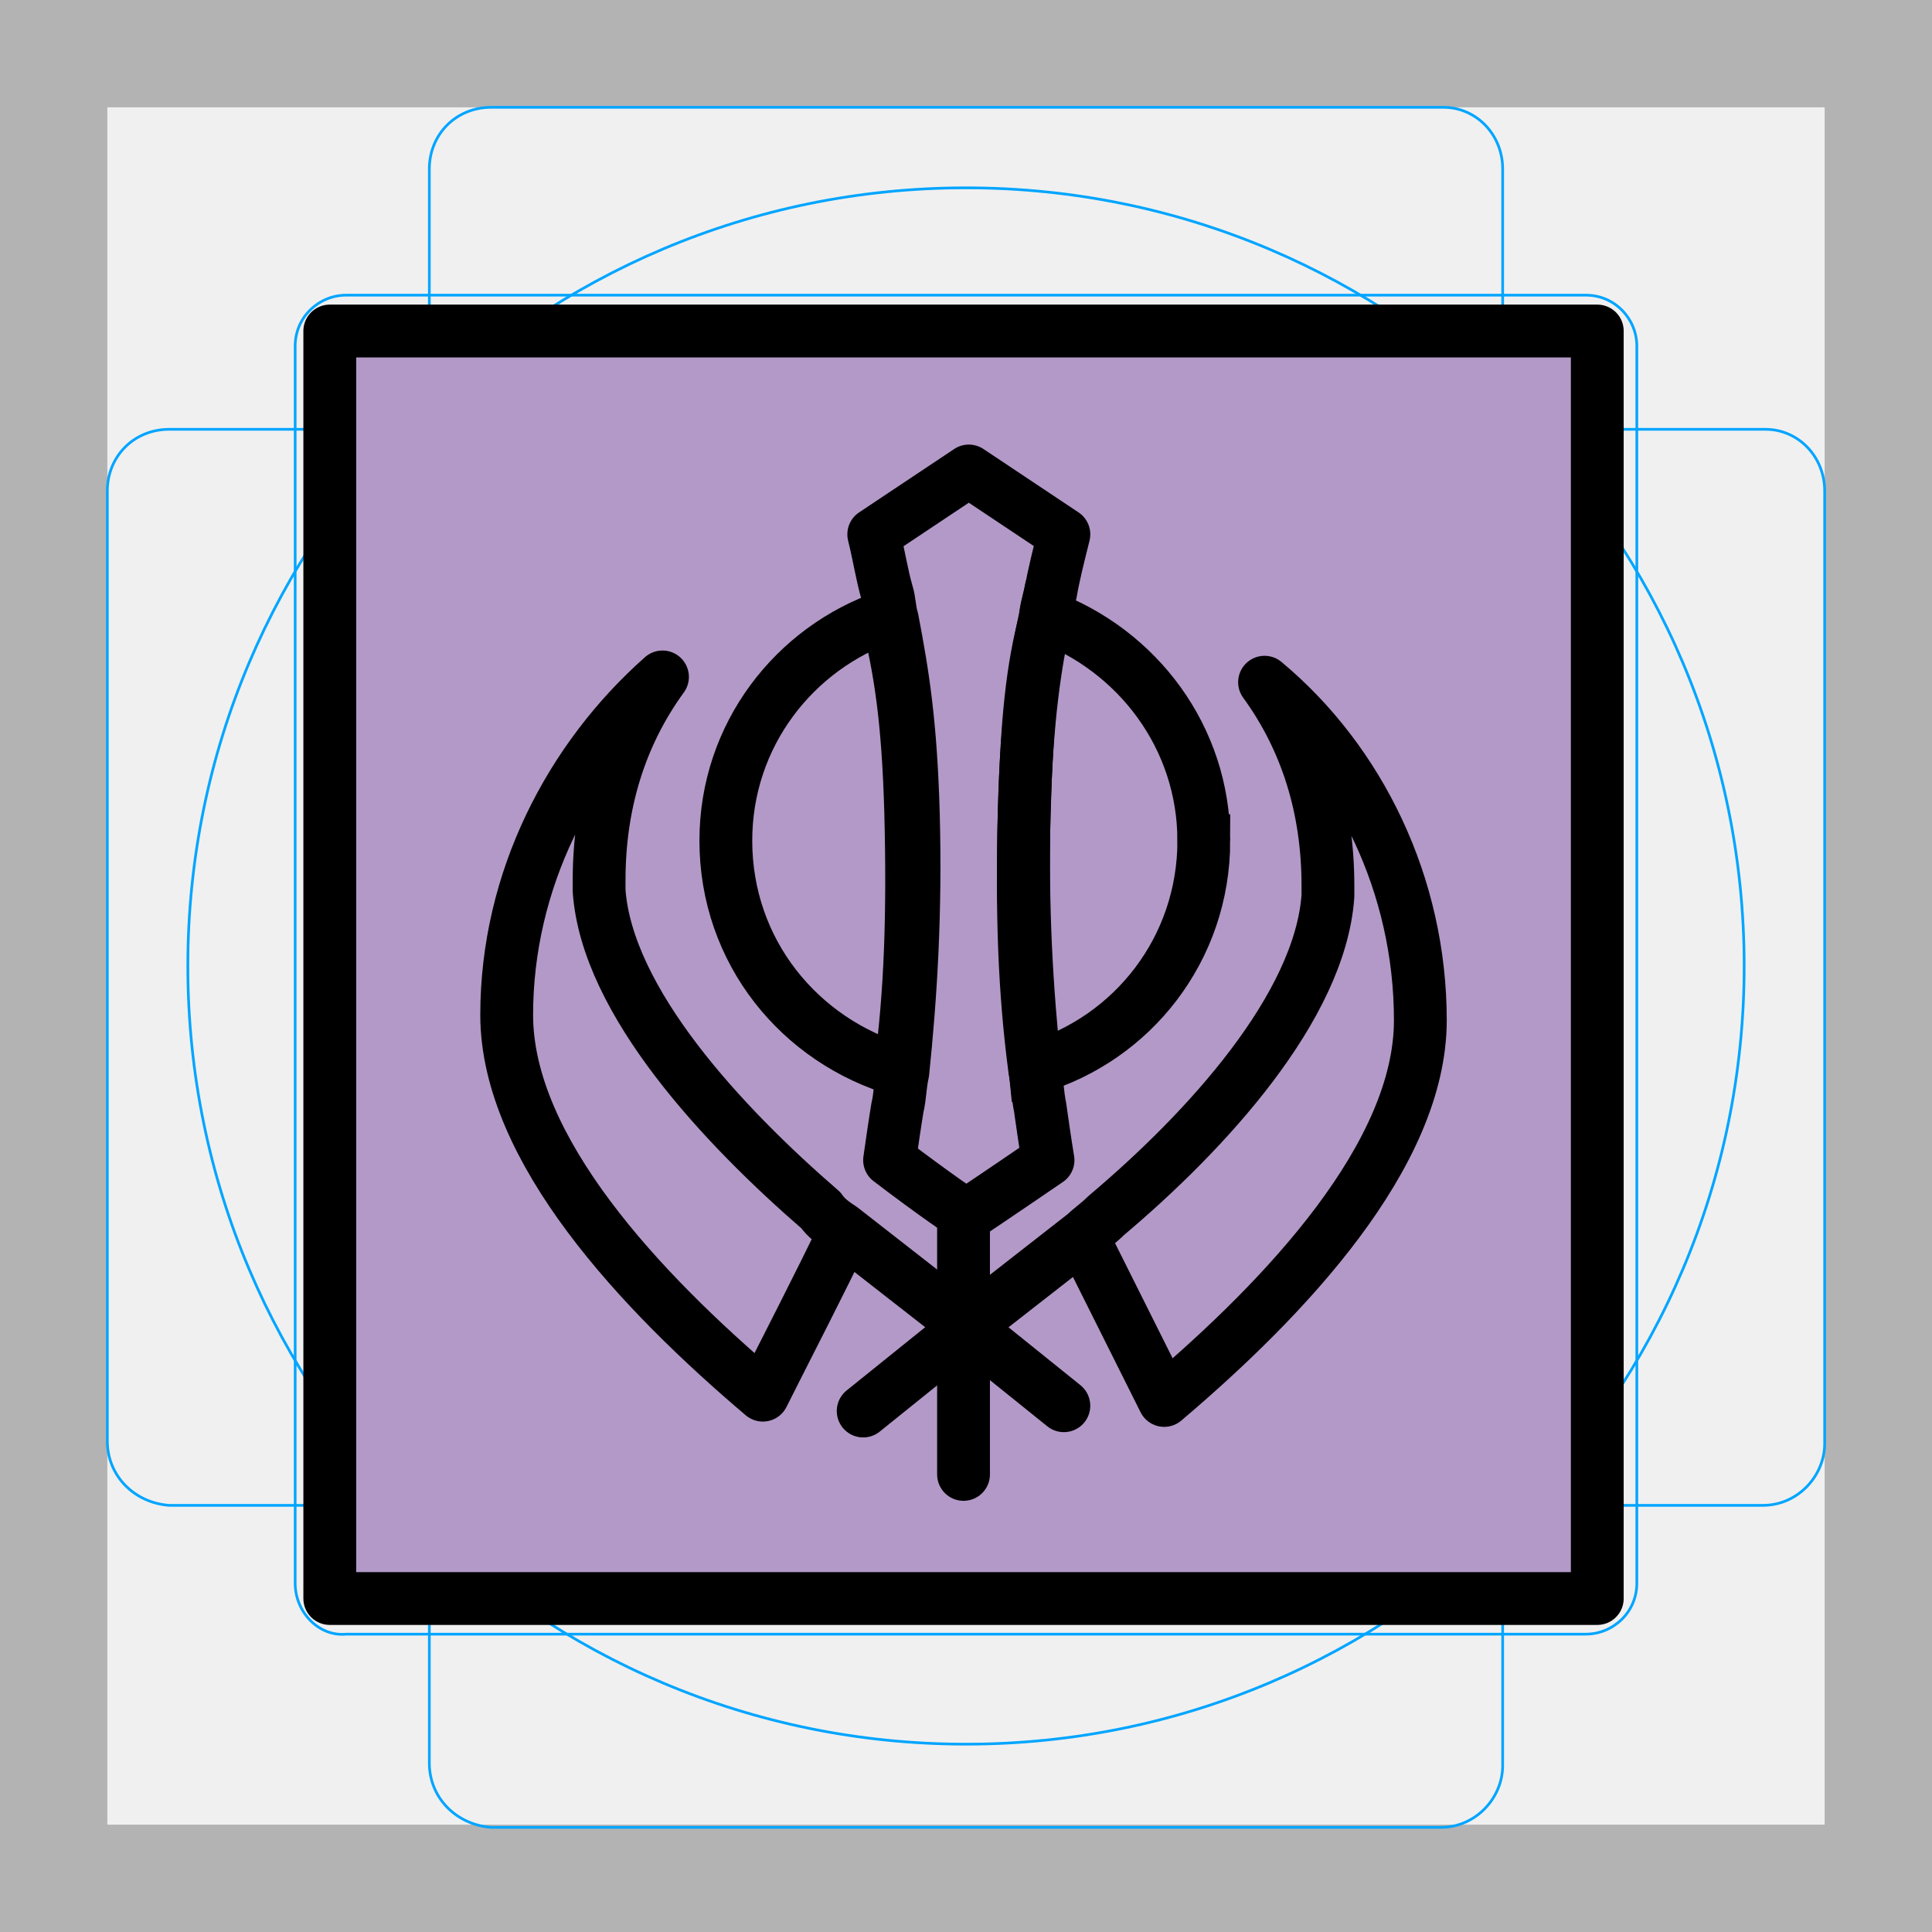
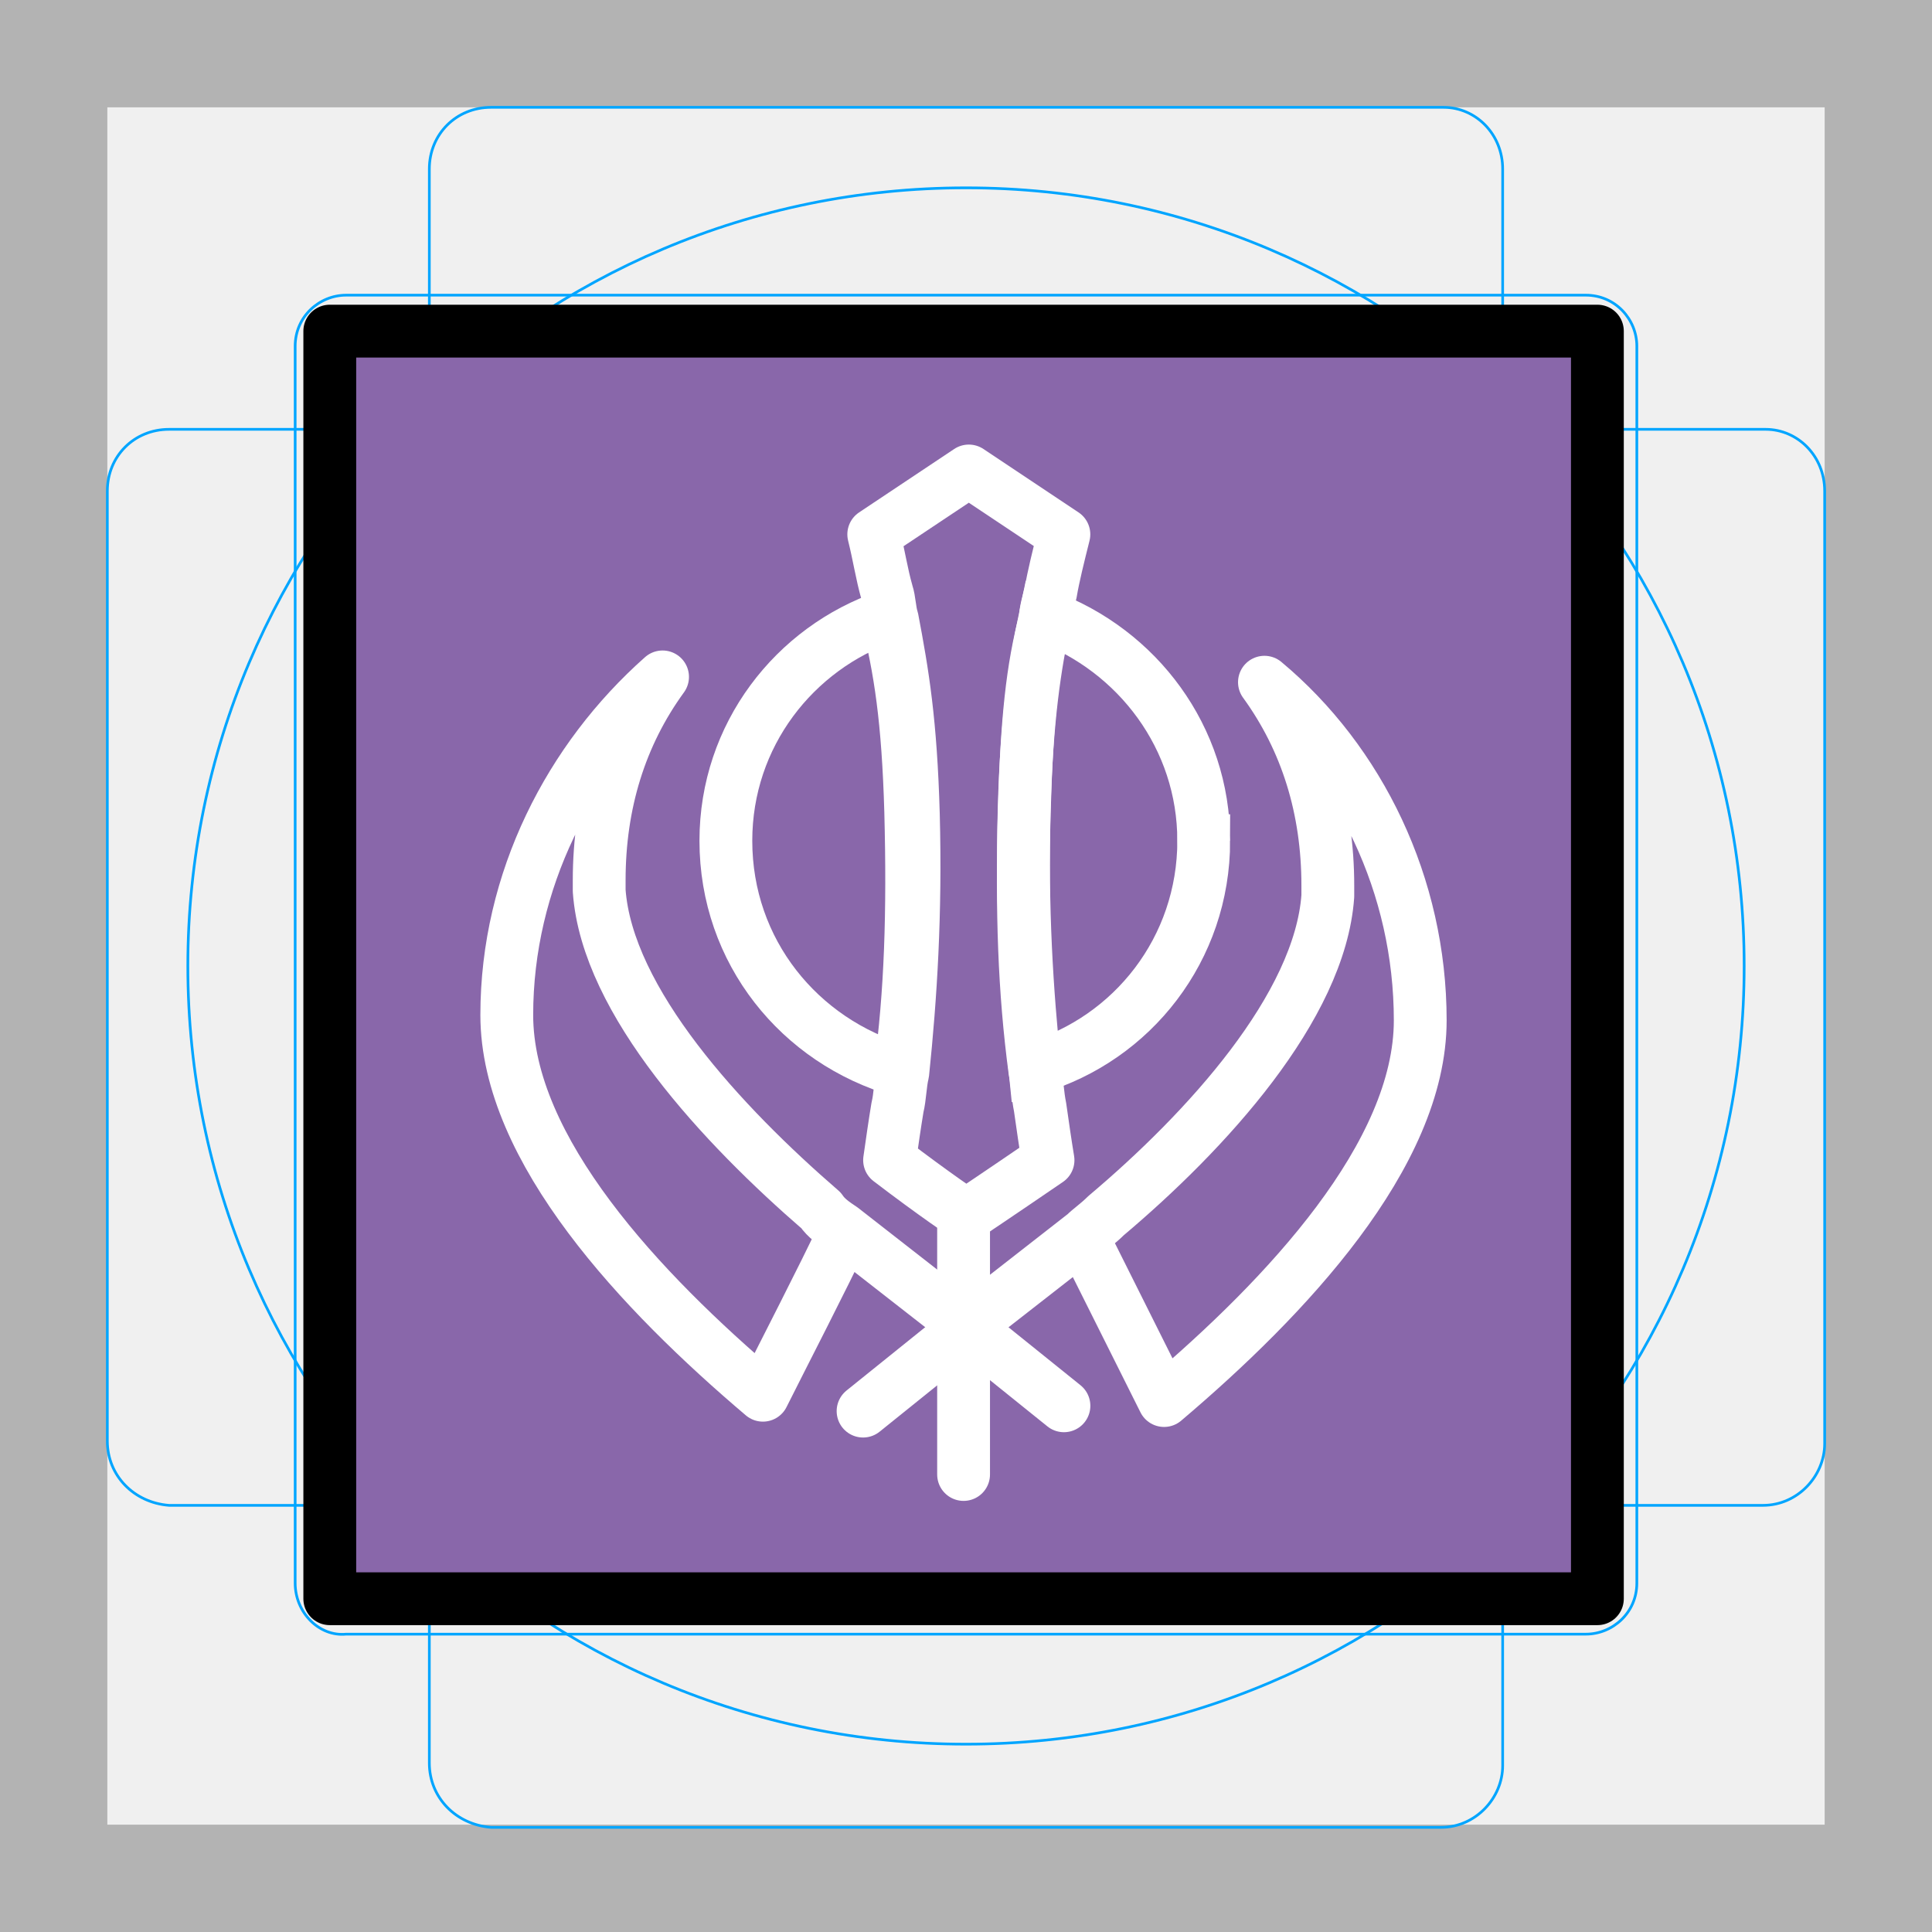
- <svg xmlns="http://www.w3.org/2000/svg" id="emoji" viewBox="0 0 72 72">
+ <svg xmlns="http://www.w3.org/2000/svg" id="emoji" version="1.1" viewBox="0 0 72 72">
  <g id="grid">
-     <path fill="#b3b3b3" d="m68,4v64H4V4h64M72,0H0v72h72V0h0Z" />
-     <path fill="none" stroke="#00a5ff" stroke-miterlimit="10" stroke-width="0.1" d="m12.9,11h46.2c1.1,0,1.9.9,1.9,1.9v46.1c0,1.1-.9,1.9-1.9,1.9H12.9c-1,.1-1.9-.8-1.9-1.9V12.9c0-1.1.9-1.9,1.9-1.9Z" />
-     <path fill="none" stroke="#00a5ff" stroke-miterlimit="10" stroke-width="0.1" d="m18.3,4h35.5c1.2,0,2.2,1,2.2,2.3v59.5c0,1.2-1,2.3-2.3,2.3H18.3c-1.3-.1-2.3-1.1-2.3-2.4V6.3c0-1.3,1-2.3,2.3-2.3Z" />
-     <path fill="none" stroke="#00a5ff" stroke-miterlimit="10" stroke-width="0.1" d="m68,18.3v35.5c0,1.2-1,2.3-2.3,2.3H6.3c-1.3-.1-2.3-1.1-2.3-2.4V18.3c0-1.3,1-2.3,2.3-2.3h59.5c1.2,0,2.2,1,2.2,2.3Z" />
-     <circle cx="36" cy="36" r="29" fill="none" stroke="#00a5ff" stroke-miterlimit="10" stroke-width="0.1" />
+     <path d="m68,4v64H4V4h64M72,0H0v72h72V0h0Z" fill="#b3b3b3" />
+     <path d="m12.9,11h46.2c1.1,0,1.9.9,1.9,1.9v46.1c0,1.1-.9,1.9-1.9,1.9H12.9c-1,.1-1.9-.8-1.9-1.9V12.9c0-1.1.9-1.9,1.9-1.9Z" fill="none" stroke="#00a5ff" stroke-miterlimit="10" stroke-width=".1" />
+     <path d="m18.3,4h35.5c1.2,0,2.2,1,2.2,2.3v59.5c0,1.2-1,2.3-2.3,2.3H18.3c-1.3-.1-2.3-1.1-2.3-2.4V6.3c0-1.3,1-2.3,2.3-2.3Z" fill="none" stroke="#00a5ff" stroke-miterlimit="10" stroke-width=".1" />
+     <path d="m68,18.3v35.5c0,1.2-1,2.3-2.3,2.3H6.3c-1.3-.1-2.3-1.1-2.3-2.4V18.3c0-1.3,1-2.3,2.3-2.3h59.5c1.2,0,2.2,1,2.2,2.3Z" fill="none" stroke="#00a5ff" stroke-miterlimit="10" stroke-width=".1" />
+     <circle cx="36" cy="36" r="29" fill="none" stroke="#00a5ff" stroke-miterlimit="10" stroke-width=".1" />
  </g>
  <g id="color">
-     <g id="color-2">
-       <rect x="11.896" y="12.336" width="47.236" height="47.236" fill="#b399c8" />
+     <g>
+       <rect x="11.9" y="12.34" width="47.24" height="47.24" fill="#8967aa" />
    </g>
+     <polyline points="35.91 54.95 35.91 49.04 35.91 48.65 35.91 45.11" fill="none" stroke="#fff" stroke-linecap="round" stroke-linejoin="round" stroke-width="1.968" />
+     <path d="m40.43 46.29c0.59 1.181 2.263 4.527 2.952 5.904 4.527-3.838 9.546-9.152 9.546-14.17s-2.263-9.644-5.806-12.6c1.574 2.165 2.362 4.724 2.362 7.577v0.394c-0.295 4.133-4.527 8.758-8.266 11.91-0.295 0.295-0.59 0.492-0.787 0.689l-4.035 3.149-0.197 0.197-4.035 3.248" fill="none" stroke="#fff" stroke-linecap="round" stroke-linejoin="round" stroke-width="1.968" />
+     <path d="m38.171,30.246c-.098,3.74,0,6.692.394,9.644.098.492.098.886.197,1.378.098.689.197,1.378.295,1.968-1.87,1.279-3.051,2.067-3.051,2.067,0,0-1.181-.787-2.854-2.067.098-.689.197-1.378.295-1.968.098-.394.098-.886.197-1.279.295-2.854.492-5.904.394-9.644-.098-3.444-.394-5.216-.787-7.282-.098-.295-.098-.689-.197-.984-.197-.689-.295-1.378-.492-2.165l3.543-2.362,3.543,2.362c-.197.787-.394,1.575-.492,2.165-.098.394-.197.689-.197.984-.492,1.87-.689,3.74-.787,7.184Z" fill="none" stroke="#fff" stroke-linejoin="round" stroke-width="1.968" />
+     <path d="m33.94 30.25c0.098 3.74 0 6.79-0.394 9.644-3.74-1.082-6.495-4.428-6.495-8.562 0-3.936 2.559-7.184 6.003-8.365 0.492 1.968 0.787 3.838 0.886 7.282z" fill="none" stroke="#fff" stroke-linecap="round" stroke-miterlimit="10" stroke-width="1.968" />
+     <path d="m44.86 31.33c0 4.035-2.657 7.381-6.298 8.463-0.295-2.854-0.492-5.904-0.394-9.644 0.098-3.444 0.394-5.314 0.787-7.184 3.444 1.279 5.904 4.527 5.904 8.365z" fill="none" stroke="#fff" stroke-linecap="round" stroke-miterlimit="10" stroke-width="1.968" />
+     <path d="m39.65 52.39-4.035-3.248-0.197-0.197-4.035-3.149c-0.295-0.197-0.59-0.394-0.787-0.689-3.641-3.149-7.971-7.774-8.266-11.91v-0.394c0-2.854 0.787-5.412 2.362-7.577-3.444 3.051-5.806 7.577-5.806 12.6s5.019 10.33 9.546 14.17c0.689-1.378 2.362-4.625 2.952-5.904" fill="none" stroke="#fff" stroke-linecap="round" stroke-linejoin="round" stroke-width="1.968" />
  </g>
  <g id="line">
-     <rect x="12.29" y="12.336" width="47.236" height="47.236" fill="none" stroke="#000" stroke-linecap="round" stroke-linejoin="round" stroke-width="1.968" />
-     <polyline fill="none" stroke="#000" stroke-linecap="round" stroke-linejoin="round" stroke-width="1.968" points="35.908 54.947 35.908 49.042 35.908 48.648 35.908 45.106" />
-     <path fill="none" stroke="#000" stroke-linecap="round" stroke-linejoin="round" stroke-width="1.968" d="m40.434,46.287c.59,1.181,2.263,4.527,2.952,5.904,4.527-3.838,9.546-9.152,9.546-14.171s-2.263-9.644-5.806-12.596c1.575,2.165,2.362,4.724,2.362,7.577v.394c-.295,4.133-4.527,8.758-8.266,11.907-.295.295-.59.492-.787.689l-4.035,3.149-.197.197-4.035,3.248" />
-     <path fill="none" stroke="#000" stroke-linejoin="round" stroke-width="1.968" d="m38.171,30.246c-.098,3.74,0,6.692.394,9.644.098.492.098.886.197,1.378.098.689.197,1.378.295,1.968-1.87,1.279-3.051,2.067-3.051,2.067,0,0-1.181-.787-2.854-2.067.098-.689.197-1.378.295-1.968.098-.394.098-.886.197-1.279.295-2.854.492-5.904.394-9.644-.098-3.444-.394-5.216-.787-7.282-.098-.295-.098-.689-.197-.984-.197-.689-.295-1.378-.492-2.165l3.543-2.362,3.543,2.362c-.197.787-.394,1.575-.492,2.165-.098.394-.197.689-.197.984-.492,1.87-.689,3.74-.787,7.184Z" />
-     <path fill="none" stroke="#000" stroke-linecap="round" stroke-miterlimit="10" stroke-width="1.968" d="m33.939,30.246c.098,3.74,0,6.79-.394,9.644-3.74-1.083-6.495-4.428-6.495-8.562,0-3.936,2.559-7.184,6.003-8.365.492,1.968.787,3.838.886,7.282Z" />
-     <path fill="none" stroke="#000" stroke-linecap="round" stroke-miterlimit="10" stroke-width="1.968" d="m44.863,31.329c0,4.035-2.657,7.381-6.298,8.463-.295-2.854-.492-5.904-.394-9.644.098-3.444.394-5.314.787-7.184,3.444,1.279,5.904,4.527,5.904,8.365Z" />
-     <path fill="none" stroke="#000" stroke-linecap="round" stroke-linejoin="round" stroke-width="1.968" d="m39.647,52.388l-4.035-3.248-.197-.197-4.035-3.149c-.295-.197-.59-.394-.787-.689-3.641-3.149-7.971-7.774-8.266-11.907v-.394c0-2.854.787-5.412,2.362-7.577-3.444,3.051-5.806,7.577-5.806,12.596s5.019,10.333,9.546,14.171c.689-1.378,2.362-4.625,2.952-5.904" />
+     <rect x="12.29" y="12.34" width="47.24" height="47.24" fill="none" stroke="#000" stroke-linecap="round" stroke-linejoin="round" stroke-width="1.968" />
  </g>
</svg>
